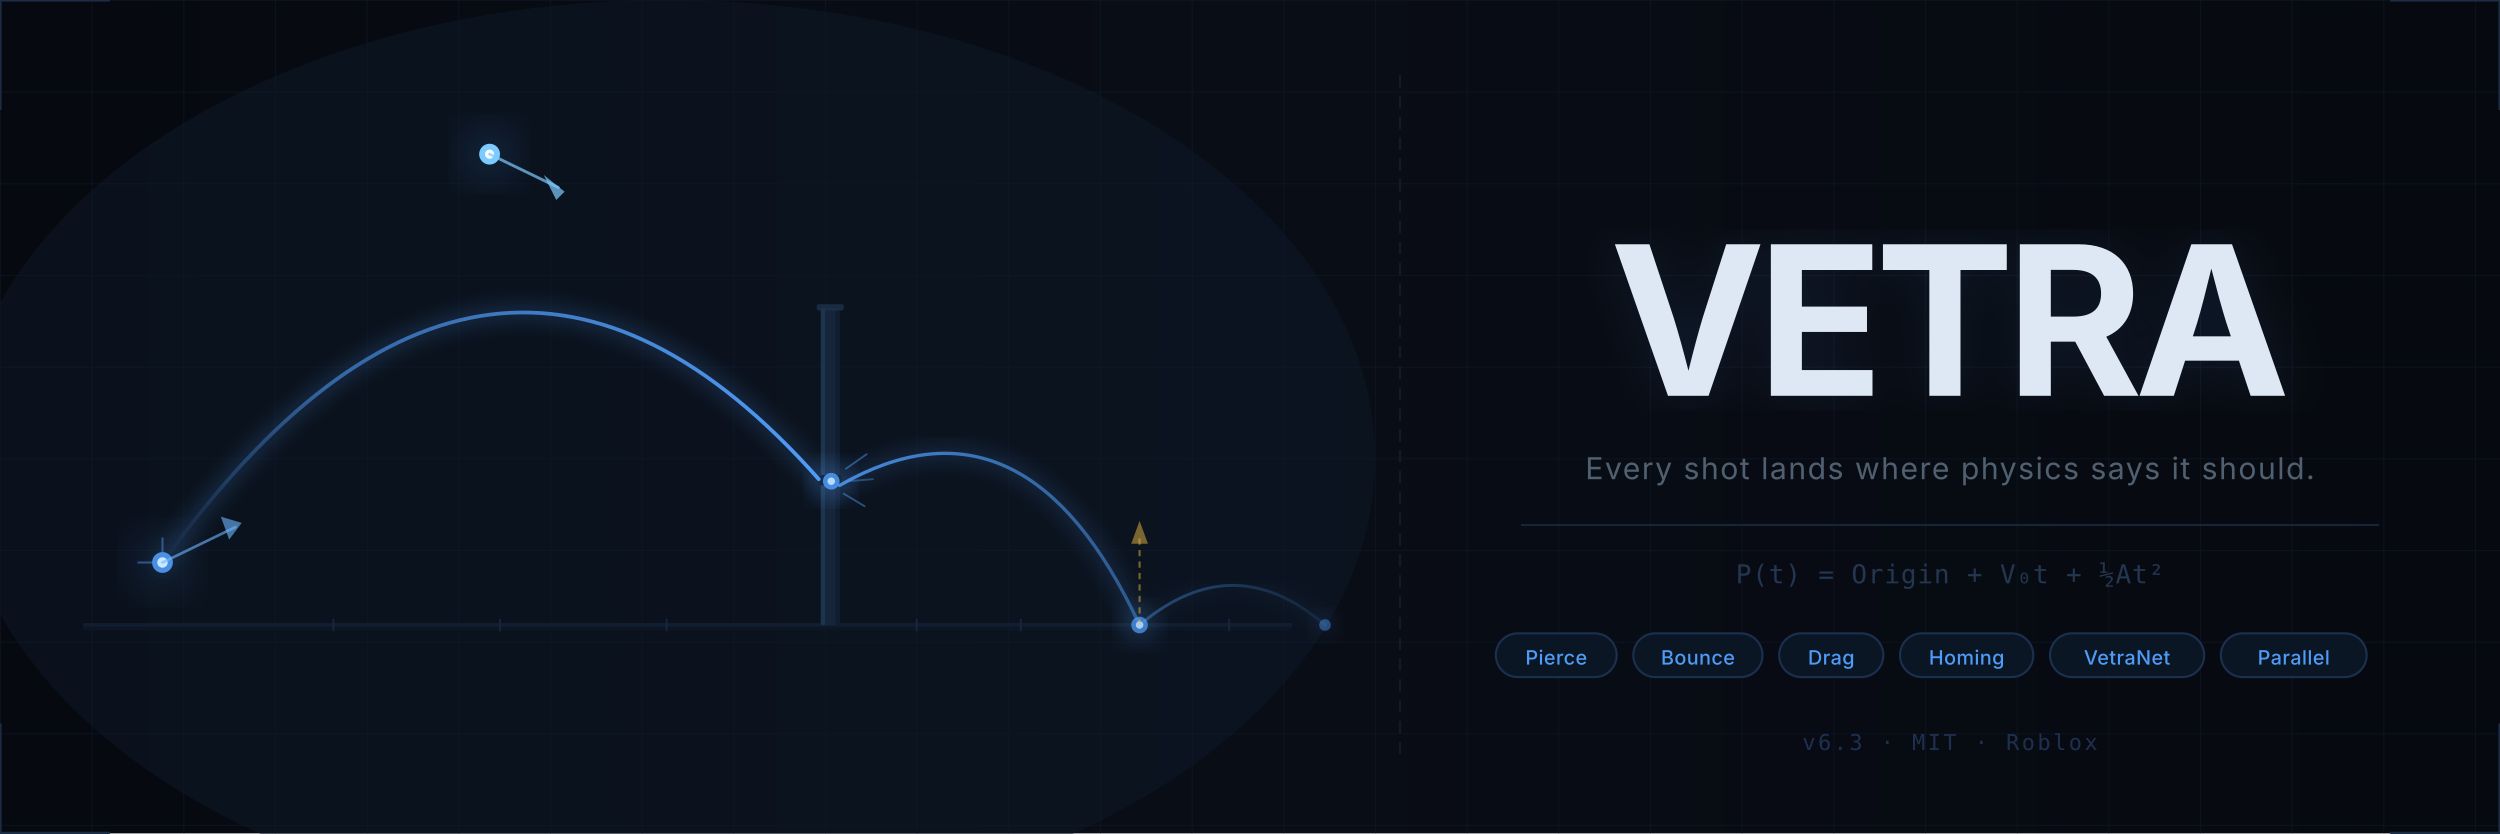
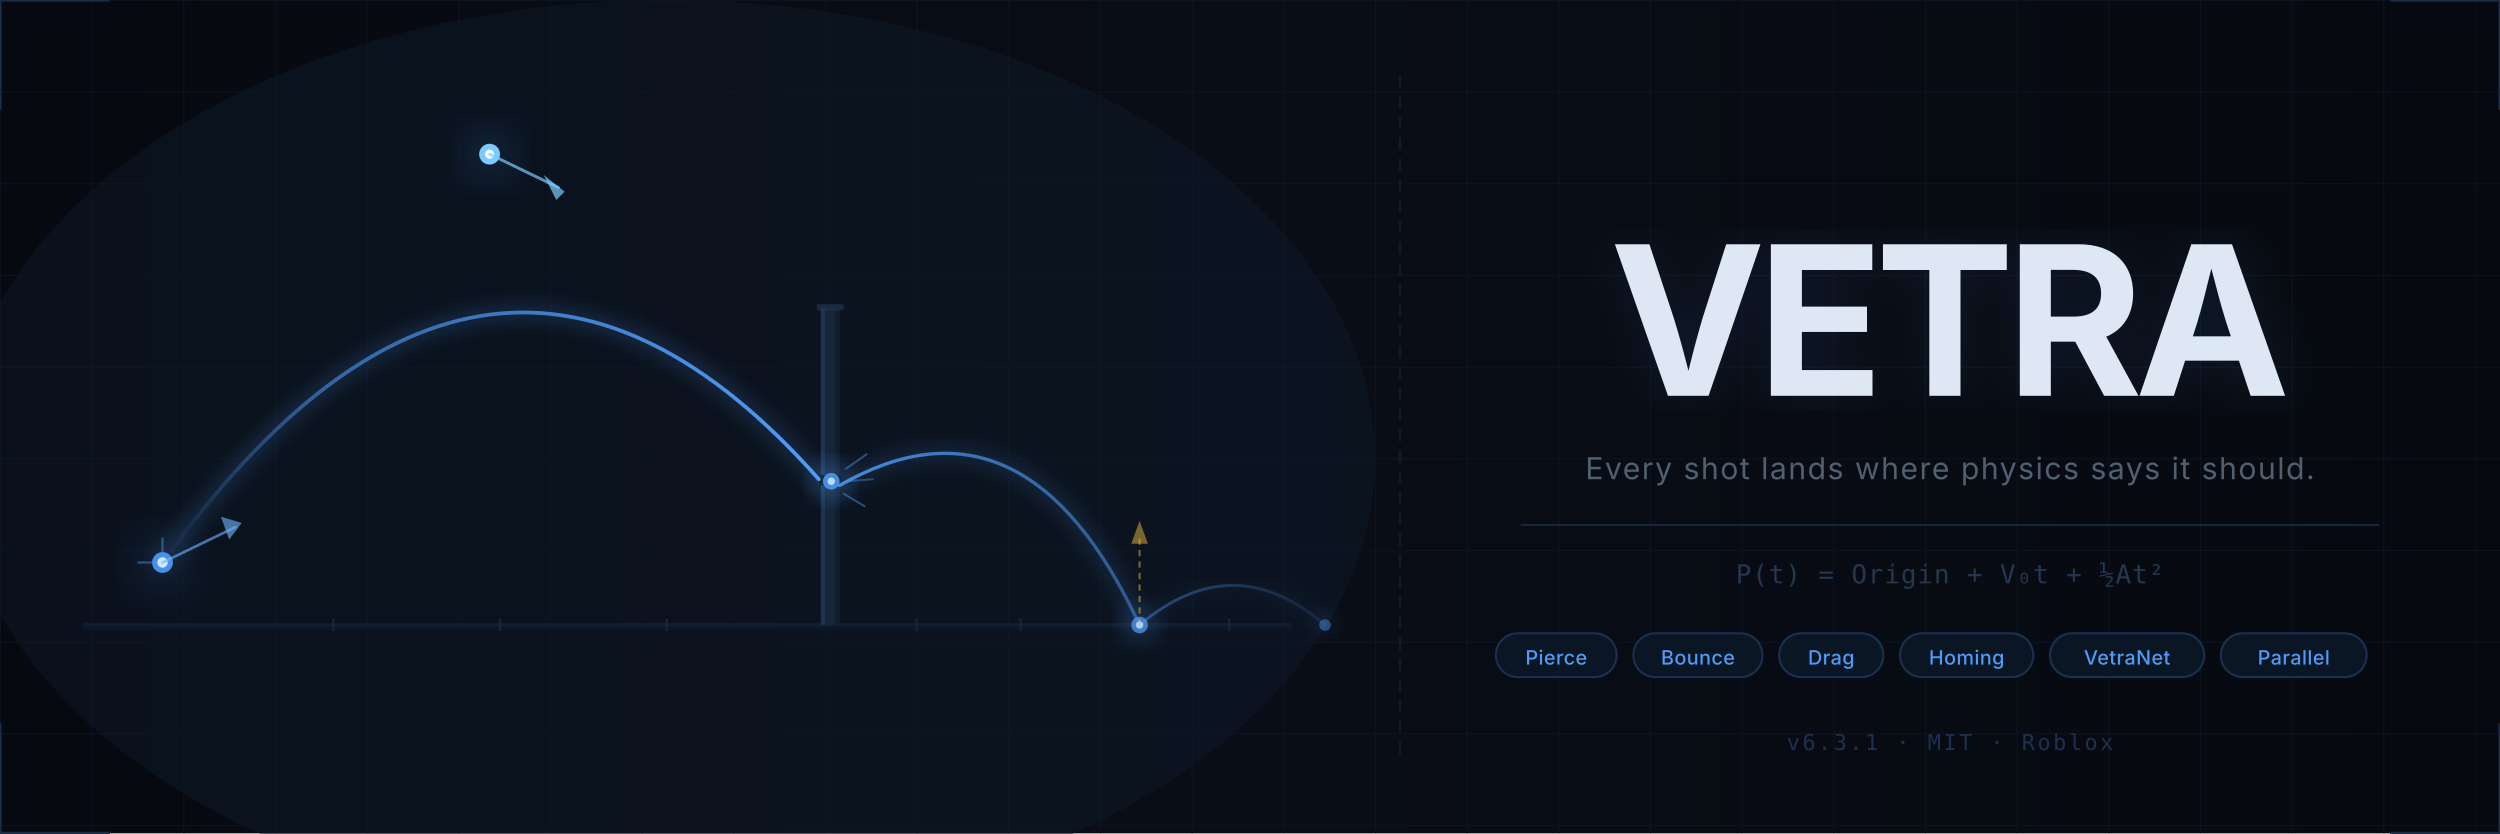
<svg xmlns="http://www.w3.org/2000/svg" viewBox="0 0 1200 400" width="1200" height="400">
  <defs>
    <linearGradient id="bg" x1="0" y1="0" x2="1" y2="0" gradientUnits="objectBoundingBox">
      <stop offset="0%" stop-color="#06090f" />
      <stop offset="50%" stop-color="#090d16" />
      <stop offset="100%" stop-color="#06090f" />
    </linearGradient>
    <pattern id="grid" width="44" height="44" patternUnits="userSpaceOnUse">
      <path d="M 44 0 L 0 0 0 44" fill="none" stroke="#131d2e" stroke-width="0.6" />
    </pattern>
    <linearGradient id="a1" x1="0" y1="0" x2="1" y2="0">
      <stop offset="0%" stop-color="#4f9cf8" stop-opacity="0" />
      <stop offset="25%" stop-color="#4f9cf8" stop-opacity="0.55" />
      <stop offset="100%" stop-color="#4f9cf8" stop-opacity="1" />
    </linearGradient>
    <linearGradient id="a2" x1="0" y1="0" x2="1" y2="0">
      <stop offset="0%" stop-color="#4f9cf8" stop-opacity="0.85" />
      <stop offset="100%" stop-color="#4f9cf8" stop-opacity="0.45" />
    </linearGradient>
    <linearGradient id="a3" x1="0" y1="0" x2="1" y2="0">
      <stop offset="0%" stop-color="#4f9cf8" stop-opacity="0.4" />
      <stop offset="100%" stop-color="#4f9cf8" stop-opacity="0.1" />
    </linearGradient>
    <filter id="blur4">
      <feGaussianBlur stdDeviation="4" />
    </filter>
    <filter id="blur7">
      <feGaussianBlur stdDeviation="7" />
    </filter>
    <filter id="blur12">
      <feGaussianBlur stdDeviation="12" />
    </filter>
    <filter id="glow">
      <feGaussianBlur stdDeviation="10" result="b" />
      <feMerge>
        <feMergeNode in="b" />
        <feMergeNode in="SourceGraphic" />
      </feMerge>
    </filter>
  </defs>
  <rect width="1200" height="400" fill="url(#bg)" />
  <rect width="1200" height="400" fill="url(#grid)" opacity="0.7" />
  <ellipse cx="320" cy="220" rx="340" ry="220" fill="#0d1929" opacity="0.5" />
  <line x1="40" y1="300" x2="620" y2="300" stroke="#16253a" stroke-width="1.5" />
  <line x1="40" y1="301" x2="620" y2="301" stroke="#0d1929" stroke-width="3" opacity="0.6" />
  <rect x="394" y="148" width="9" height="152" rx="1" fill="#16253a" />
  <rect x="394" y="148" width="2" height="152" fill="#1e3550" opacity="0.9" />
  <rect x="401" y="148" width="2" height="152" fill="#0d1929" opacity="0.6" />
  <rect x="393" y="228" width="11" height="5" rx="1" fill="#06090f" />
  <rect x="392" y="146" width="13" height="3" rx="1" fill="#1e3550" opacity="0.7" />
  <path d="M 78,270 Q 235,52 393,230" fill="none" stroke="#4f9cf8" stroke-width="10" stroke-linecap="round" opacity="0.06" filter="url(#blur4)" />
  <path d="M 78,270 Q 235,52 393,230" fill="none" stroke="#4f9cf8" stroke-width="4" stroke-linecap="round" opacity="0.2" filter="url(#blur4)" />
  <path d="M 78,270 Q 235,52 393,230" fill="none" stroke="url(#a1)" stroke-width="1.8" stroke-linecap="round" />
  <path d="M 403,233 Q 492,182 547,300" fill="none" stroke="#4f9cf8" stroke-width="8" stroke-linecap="round" opacity="0.07" filter="url(#blur4)" />
  <path d="M 403,233 Q 492,182 547,300" fill="none" stroke="#4f9cf8" stroke-width="3" stroke-linecap="round" opacity="0.18" filter="url(#blur4)" />
  <path d="M 403,233 Q 492,182 547,300" fill="none" stroke="url(#a2)" stroke-width="1.6" stroke-linecap="round" />
  <path d="M 547,300 Q 592,262 636,300" fill="none" stroke="#4f9cf8" stroke-width="6" stroke-linecap="round" opacity="0.05" filter="url(#blur4)" />
  <path d="M 547,300 Q 592,262 636,300" fill="none" stroke="url(#a3)" stroke-width="1.4" stroke-linecap="round" />
  <circle cx="78" cy="270" r="18" fill="#4f9cf8" opacity="0.07" filter="url(#blur7)" />
  <circle cx="78" cy="270" r="5" fill="#4f9cf8" opacity="0.9" />
  <circle cx="78" cy="270" r="2.5" fill="#cce8ff" />
  <line x1="66" y1="270" x2="73" y2="270" stroke="#4f9cf8" stroke-width="1" opacity="0.45" />
  <line x1="78" y1="258" x2="78" y2="265" stroke="#4f9cf8" stroke-width="1" opacity="0.45" />
  <line x1="78" y1="270" x2="113" y2="253" stroke="#6eb5ff" stroke-width="1.3" opacity="0.6" stroke-linecap="round" />
  <polygon points="116,251 106,248 110,259" fill="#6eb5ff" opacity="0.6" />
  <circle cx="235" cy="74" r="16" fill="#4f9cf8" opacity="0.09" filter="url(#blur7)" />
  <circle cx="235" cy="74" r="5" fill="#7dcaff" />
  <circle cx="235" cy="74" r="2.2" fill="#ffffff" opacity="0.92" />
  <line x1="235" y1="74" x2="268" y2="90" stroke="#7dcaff" stroke-width="1.4" opacity="0.7" stroke-linecap="round" />
  <polygon points="271,92 261,84 267,96" fill="#7dcaff" opacity="0.7" />
  <circle cx="399" cy="231" r="11" fill="#4f9cf8" opacity="0.18" filter="url(#blur4)" />
  <circle cx="399" cy="231" r="4" fill="#4f9cf8" opacity="0.85" />
  <circle cx="399" cy="231" r="1.8" fill="#b8dbff" />
  <line x1="406" y1="225" x2="416" y2="218" stroke="#4f9cf8" stroke-width="0.9" opacity="0.45" stroke-linecap="round" />
  <line x1="407" y1="231" x2="419" y2="230" stroke="#4f9cf8" stroke-width="0.9" opacity="0.38" stroke-linecap="round" />
  <line x1="405" y1="237" x2="415" y2="243" stroke="#4f9cf8" stroke-width="0.9" opacity="0.45" stroke-linecap="round" />
  <circle cx="547" cy="300" r="11" fill="#4f9cf8" opacity="0.1" filter="url(#blur4)" />
  <circle cx="547" cy="300" r="4" fill="#4f9cf8" opacity="0.72" />
  <circle cx="547" cy="300" r="1.8" fill="#b8dbff" opacity="0.85" />
  <line x1="547" y1="300" x2="547" y2="256" stroke="#e8b840" stroke-width="1" stroke-dasharray="3,2.5" opacity="0.5" />
  <polygon points="547,250 543,261 551,261" fill="#e8b840" opacity="0.5" />
  <circle cx="636" cy="300" r="7" fill="#4f9cf8" opacity="0.07" filter="url(#blur4)" />
  <circle cx="636" cy="300" r="2.8" fill="#4f9cf8" opacity="0.42" />
  <line x1="160" y1="297" x2="160" y2="303" stroke="#16253a" stroke-width="1" />
  <line x1="240" y1="297" x2="240" y2="303" stroke="#16253a" stroke-width="1" />
  <line x1="320" y1="297" x2="320" y2="303" stroke="#16253a" stroke-width="1" />
  <line x1="440" y1="297" x2="440" y2="303" stroke="#16253a" stroke-width="1" />
  <line x1="490" y1="297" x2="490" y2="303" stroke="#16253a" stroke-width="1" />
  <line x1="590" y1="297" x2="590" y2="303" stroke="#16253a" stroke-width="1" />
  <line x1="672" y1="36" x2="672" y2="364" stroke="#16253a" stroke-width="1" stroke-dasharray="6,4" opacity="0.6" />
  <text x="936" y="190" text-anchor="middle" font-family="'Inter', 'SF Pro Display', 'Segoe UI', system-ui, sans-serif" font-size="100" font-weight="700" letter-spacing="-4" fill="#4f9cf8" opacity="0.12" filter="url(#blur12)">VETRA</text>
  <text x="936" y="190" text-anchor="middle" font-family="'Inter', 'SF Pro Display', 'Segoe UI', system-ui, sans-serif" font-size="100" font-weight="700" letter-spacing="-4" fill="#dde8f4">VETRA</text>
  <text x="936" y="230" text-anchor="middle" font-family="'Inter', 'Segoe UI', system-ui, sans-serif" font-size="14.5" font-weight="400" letter-spacing="0.7" fill="#506070">Every shot lands where physics says it should.</text>
  <line x1="730" y1="252" x2="1142" y2="252" stroke="#16253a" stroke-width="1" />
  <text x="936" y="280" text-anchor="middle" font-family="'JetBrains Mono', 'Fira Code', 'Consolas', monospace" font-size="12.5" letter-spacing="0.4" fill="#243650">P(t) = Origin + V₀t + ½At²</text>
  <rect x="718" y="304" width="58" height="21" rx="10.5" fill="#0b1624" stroke="#1b3050" stroke-width="1" />
  <text x="747" y="319" text-anchor="middle" font-family="'Inter', sans-serif" font-size="9.5" font-weight="500" letter-spacing="0.2" fill="#4f9cf8">Pierce</text>
  <rect x="784" y="304" width="62" height="21" rx="10.5" fill="#0b1624" stroke="#1b3050" stroke-width="1" />
  <text x="815" y="319" text-anchor="middle" font-family="'Inter', sans-serif" font-size="9.5" font-weight="500" letter-spacing="0.2" fill="#4f9cf8">Bounce</text>
  <rect x="854" y="304" width="50" height="21" rx="10.5" fill="#0b1624" stroke="#1b3050" stroke-width="1" />
  <text x="879" y="319" text-anchor="middle" font-family="'Inter', sans-serif" font-size="9.5" font-weight="500" letter-spacing="0.2" fill="#4f9cf8">Drag</text>
  <rect x="912" y="304" width="64" height="21" rx="10.5" fill="#0b1624" stroke="#1b3050" stroke-width="1" />
  <text x="944" y="319" text-anchor="middle" font-family="'Inter', sans-serif" font-size="9.5" font-weight="500" letter-spacing="0.2" fill="#4f9cf8">Homing</text>
  <rect x="984" y="304" width="74" height="21" rx="10.5" fill="#0b1624" stroke="#1b3050" stroke-width="1" />
  <text x="1021" y="319" text-anchor="middle" font-family="'Inter', sans-serif" font-size="9.5" font-weight="500" letter-spacing="0.2" fill="#4f9cf8">VetraNet</text>
  <rect x="1066" y="304" width="70" height="21" rx="10.5" fill="#0b1624" stroke="#1b3050" stroke-width="1" />
  <text x="1101" y="319" text-anchor="middle" font-family="'Inter', sans-serif" font-size="9.5" font-weight="500" letter-spacing="0.2" fill="#4f9cf8">Parallel</text>
-   <text x="936" y="360" text-anchor="middle" font-family="'JetBrains Mono', monospace" font-size="10.5" letter-spacing="1.2" fill="#1e3050">v6.3  ·  MIT  ·  Roblox</text>
+   <text x="936" y="360" text-anchor="middle" font-family="'JetBrains Mono', monospace" font-size="10.5" letter-spacing="1.2" fill="#1e3050">v6.3.1  ·  MIT  ·  Roblox</text>
  <polyline points="0,52 0,0 52,0" fill="none" stroke="#1a2d45" stroke-width="1.5" stroke-linecap="square" />
  <polyline points="1148,0 1200,0 1200,52" fill="none" stroke="#1a2d45" stroke-width="1.5" stroke-linecap="square" />
  <polyline points="0,348 0,400 52,400" fill="none" stroke="#1a2d45" stroke-width="1.5" stroke-linecap="square" />
  <polyline points="1148,400 1200,400 1200,348" fill="none" stroke="#1a2d45" stroke-width="1.5" stroke-linecap="square" />
</svg>
